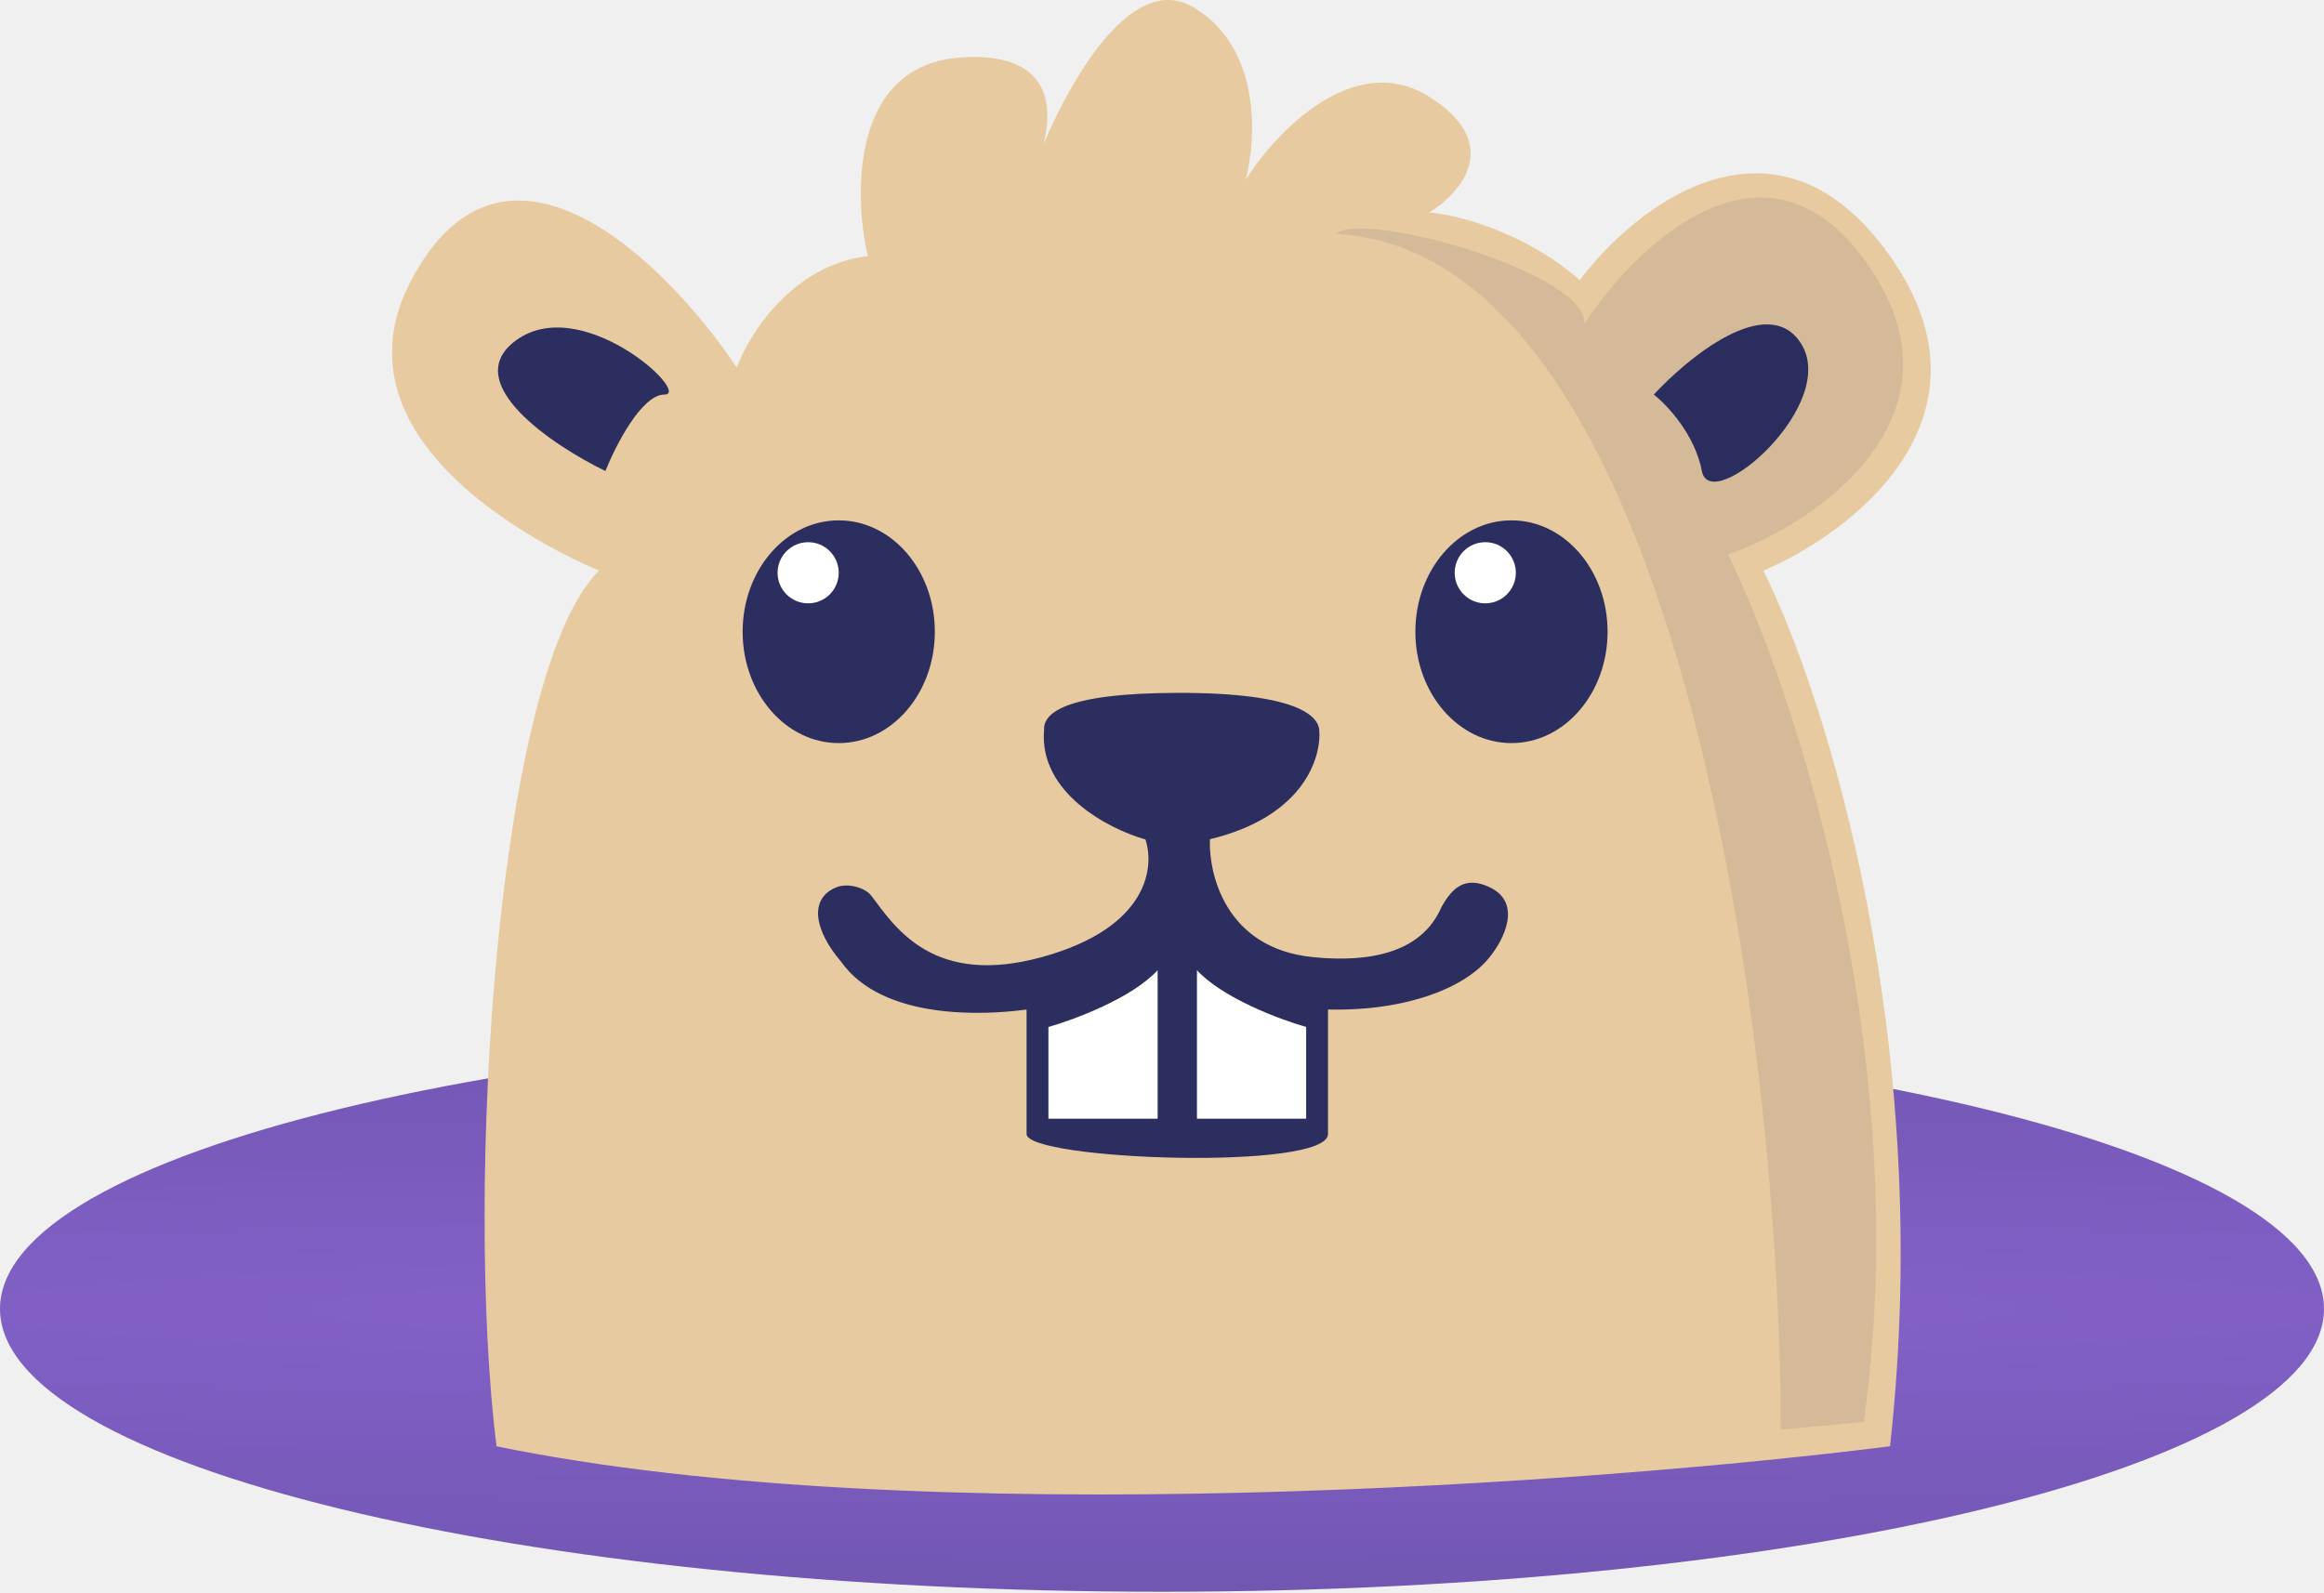
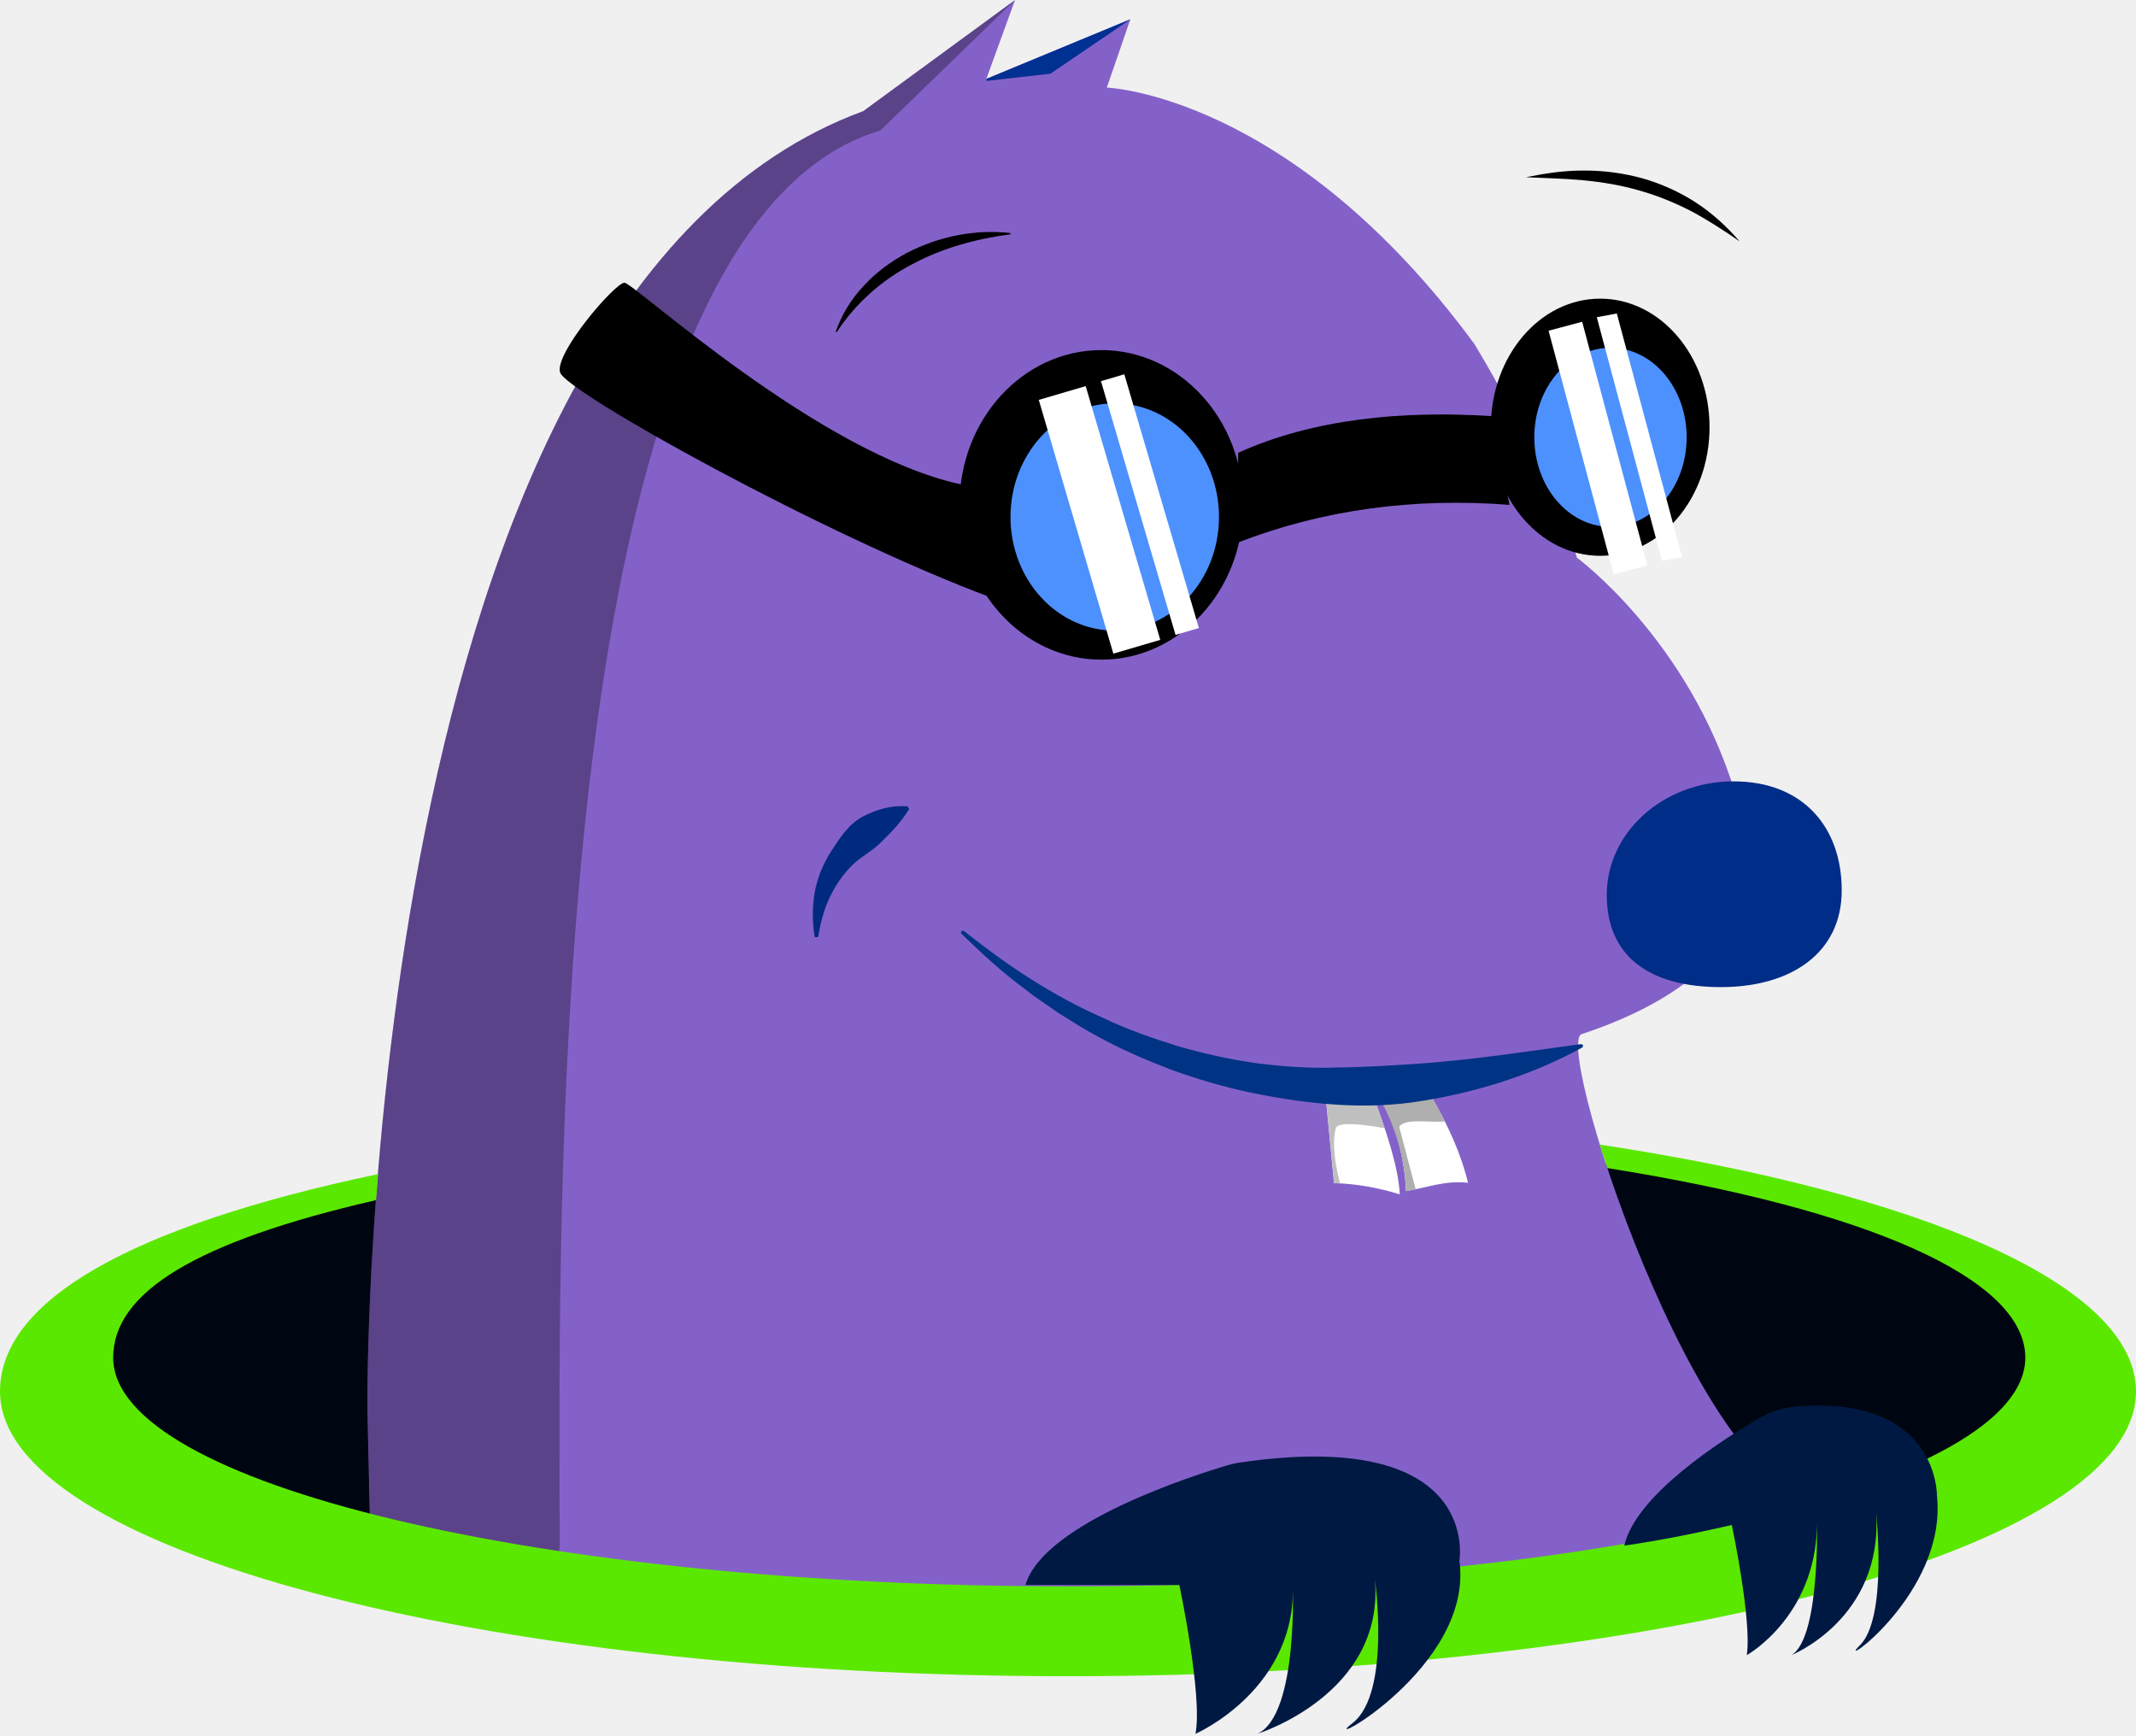
- <svg xmlns="http://www.w3.org/2000/svg" width="512" height="351" viewBox="0 0 512 351" fill="none">
-   <ellipse cx="256" cy="288.416" rx="256" ry="62.338" fill="url(#paint0_radial)" />
-   <path d="M162.314 80.979C165.041 73.6 174.633 58.362 191.187 56.437C187.979 42.483 187.626 14.188 211.878 12.648C230.478 11.467 232.341 22.286 229.885 31.735C237.009 15.202 250.053 -5.988 262.886 1.58C277.899 10.434 276.841 30.613 274.435 39.595C281.011 29.169 298.302 10.915 314.856 21.309C331.409 31.703 321.753 42.643 314.856 46.813C320.791 47.294 335.74 50.952 348.059 61.731C360.41 45.209 391.367 21.021 416.39 56.437C441.412 91.854 408.209 117.39 388.48 125.731C401.953 152.678 426.399 228.997 416.39 318.693C353.031 326.713 202.928 337.941 109.382 318.693C102.324 261.911 109.382 147.948 131.999 125.731C131.999 125.731 69.827 100.997 90.615 61.731C111.403 22.464 147.076 58.202 162.314 80.979Z" fill="#E7CA9F" />
-   <path d="M289.203 210.903C269.955 208.979 266.105 192.457 266.586 184.437H252.15C254.556 190.532 253.401 204.359 229.534 210.903C205.666 217.448 197.293 204.487 192 197.43C190.556 195.505 186.707 194.542 184.301 195.505C178.045 198.007 179.489 205.129 185.263 211.866C194.406 224.858 216.862 223.735 226.165 222.452V249.881C226.165 255.655 292.571 258.061 292.571 249.881V222.452C309.895 222.837 322.887 217.64 328.18 210.903C331.228 207.214 335.495 198.97 328.18 195.505C322.887 192.998 320 195.505 317.594 199.836C315.027 205.771 308.451 212.828 289.203 210.903Z" fill="#2B2E5E" />
-   <path d="M374.937 103.791C373.397 95.707 367.238 89.195 364.351 86.949C372.05 78.608 389.277 64.621 396.591 75.4C405.734 88.874 376.862 113.896 374.937 103.791Z" fill="#2B2E5E" />
-   <path d="M146.366 86.949C141.361 86.949 135.619 98.177 133.373 103.791C121.824 98.177 101.614 84.639 113.163 75.4C127.599 63.851 152.621 86.949 146.366 86.949Z" fill="#2B2E5E" />
-   <path d="M230.015 160.858C228.86 174.717 244.291 182.673 252.15 184.919H266.586C287.374 179.914 291.128 166.793 290.647 160.858C290.412 157.971 286.316 152.678 259.85 152.678C233.647 152.678 229.855 157.49 230.015 160.858Z" fill="#2B2E5E" />
-   <ellipse cx="332.992" cy="139.204" rx="21.173" ry="24.541" fill="#2B2E5E" />
-   <circle cx="327.218" cy="126.212" r="6.737" fill="white" />
-   <path d="M263.699 246.512V213.791C269.36 219.95 282.098 224.698 287.759 226.302V246.512H263.699Z" fill="white" />
-   <path d="M255.038 246.512V213.791C249.376 219.95 236.639 224.698 230.977 226.302V246.512H255.038Z" fill="white" />
-   <ellipse cx="184.782" cy="139.204" rx="21.173" ry="24.541" fill="#2B2E5E" />
-   <circle cx="178.045" cy="126.212" r="6.737" fill="white" />
-   <path d="M392.312 315.013C392.312 232.45 370.701 55.522 294.234 51.532C301.188 46.123 351.243 60.828 348.901 71.606C360.554 53.657 389.161 26.372 411.429 58.182C434.701 91.429 400.623 115.255 380.675 122.182C395.636 152.381 421.901 233.558 410.597 313.351L392.312 315.013Z" fill="#2B2E5E" fill-opacity="0.1" />
-   <defs>
-     <radialGradient id="paint0_radial" cx="0" cy="0" r="1" gradientUnits="userSpaceOnUse" gradientTransform="translate(256 288.416) rotate(90) scale(290.078 6126.94)">
-       <stop stop-color="#8461C9" />
-       <stop offset="1" stop-color="#2B2E5E" />
-     </radialGradient>
-   </defs>
+ <svg xmlns="http://www.w3.org/2000/svg" width="512" height="416" viewBox="0 0 512 416" fill="none">
+   <path d="M256.949 379.958C386.467 379.958 491.462 355.41 491.462 325.128C491.462 294.846 386.467 270.298 256.949 270.298C127.431 270.298 22.436 294.846 22.436 325.128C22.436 355.41 127.431 379.958 256.949 379.958Z" fill="#000611" />
+   <path d="M88.064 337.635C88.064 337.635 85.513 71.217 206.921 26.642L243.302 0L236.438 18.883L270.948 4.612L265.305 20.999C265.305 20.999 309.364 22.545 353.424 82.476C353.424 82.476 371.872 112.699 378.004 133.697C378.004 133.697 404.672 153.258 415.904 190.047C415.904 190.047 437.934 228.463 379.007 247.942C372.442 251.903 410.885 367.803 439.779 358.796C444.391 368.536 190.263 427.571 88.715 365.904" fill="#8461C9" />
+   <path d="M88.064 337.635C88.064 337.635 85.513 71.217 206.921 26.642L243.302 0L211.017 31.281C129.518 55.59 134.158 295.393 134.158 370.001C134.158 386.035 107.055 377.733 88.796 365.931" fill="#040404" fill-opacity="0.32" />
+   <path d="M441.462 213.433C441.462 228.463 429.308 236.629 412.514 236.629C395.721 236.629 385.14 229.548 385.14 214.518C385.14 199.488 398.759 187.307 415.526 187.307C432.292 187.307 441.462 198.403 441.462 213.433Z" fill="#002D87" />
+   <path d="M383.539 274.395C383.919 276.212 384.841 278.247 385.275 280.011C447.132 289.832 485.467 306.381 485.467 325.454C485.467 355.731 382.861 380.284 256.298 380.284C129.736 380.284 27.13 355.731 27.13 325.454C27.13 309.908 46.718 297.672 90.153 287.689C90.289 285.817 90.479 283.429 90.642 281.449C31.254 293.956 0 311.834 0 333.566C0 371.277 114.625 401.825 256 401.825C397.375 401.825 512 371.249 512 333.566C512.027 308.145 460.941 286.115 383.539 274.395Z" fill="#5BE800" />
+   <path d="M237.741 143.301C197.751 128.461 135.542 93.924 134.239 89.258C132.937 84.592 147.452 67.771 149.677 67.771C151.901 67.771 196.232 108.792 230.47 116.144L237.741 143.301Z" fill="black" />
+   <path d="M357.602 99.758C336.196 98.374 314.791 100.382 296.776 108.548V130.035C317.015 122.221 338.692 119.237 361.834 121.028L357.602 99.758Z" fill="black" />
+   <path d="M264.003 157.925C282.672 157.925 297.807 141.405 297.807 121.028C297.807 100.65 282.672 84.131 264.003 84.131C245.333 84.131 230.199 100.65 230.199 121.028C230.199 141.405 245.333 157.925 264.003 157.925Z" fill="black" stroke="black" stroke-width="0.416" stroke-miterlimit="10" />
+   <path d="M267.205 151.169C281.005 151.169 292.192 138.974 292.192 123.931C292.192 108.887 281.005 96.692 267.205 96.692C253.405 96.692 242.218 108.887 242.218 123.931C242.218 138.974 253.405 151.169 267.205 151.169Z" fill="#4D91FF" />
+   <path d="M383.566 133.074C397.95 133.074 409.611 119.348 409.611 102.417C409.611 85.485 397.95 71.76 383.566 71.76C369.182 71.76 357.521 85.485 357.521 102.417C357.521 119.348 369.182 133.074 383.566 133.074Z" fill="black" stroke="black" stroke-width="0.333" stroke-miterlimit="10" />
+   <path d="M386.034 126.291C396.118 126.291 404.293 116.683 404.293 104.831C404.293 92.979 396.118 83.371 386.034 83.371C375.95 83.371 367.776 92.979 367.776 104.831C367.776 116.683 375.95 126.291 386.034 126.291Z" fill="#4D91FF" />
+   <path d="M260.241 92.558L248.997 95.862L266.87 156.691L278.114 153.387L260.241 92.558Z" fill="white" />
+   <path d="M269.499 89.725L263.903 91.37L281.776 152.199L287.372 150.554L269.499 89.725Z" fill="white" />
+   <path d="M379.242 77.131L371.196 79.284L386.822 137.675L394.867 135.522L379.242 77.131Z" fill="white" />
+   <path d="M382.752 76.046L387.554 75.151L403.181 133.562L398.379 134.457" fill="white" />
+   <path d="M351.877 283.537C346.37 282.913 342.165 284.704 337.01 285.518C336.766 278.518 334.84 270.162 331.042 262.891L342.246 261.453C347.292 269.782 350.412 277.27 351.877 283.537Z" fill="white" />
+   <path d="M335.518 286.305C330.227 284.677 324.991 283.755 319.755 283.619L317.639 261.481L328.925 262.132C332.344 271.22 335.219 279.848 335.518 286.305Z" fill="white" />
+   <path d="M195.309 224.665C194.685 221.274 194.685 217.719 195.255 214.111C195.553 212.321 196.096 210.557 196.747 208.821C197.48 207.112 198.321 205.457 199.352 203.883C201.359 200.79 203.53 197.453 206.84 195.744C210.095 194.035 213.649 192.977 217.583 193.302L217.909 193.981C215.82 197.345 213.486 199.624 211.262 201.821C209.119 204.073 206.27 205.348 204.099 207.573C201.983 209.77 200.193 212.293 198.863 215.196C197.453 218.072 196.666 221.301 196.096 224.638L195.309 224.665Z" fill="#002A7F" />
+   <path d="M319.783 283.619L317.667 261.481L328.953 262.132C329.469 263.434 331.965 270.407 331.91 270.461C331.91 270.461 320.841 268.29 320.217 270.407C318.806 275.154 321.221 283.7 321.221 283.7C321.221 283.7 320.434 283.646 319.783 283.619Z" fill="#BFBFBF" />
+   <path d="M337.038 285.545C336.794 278.545 334.976 271.383 331.178 264.139L343.332 263.271C344.58 265.333 346.343 268.833 346.343 268.833C342.437 269.185 336.902 267.965 335.383 270.108L339.344 285.111C339.344 285.084 337.716 285.409 337.038 285.545Z" fill="#AFAFAF" />
+   <path d="M200.329 79.491C201.74 75.476 204.019 71.705 207.003 68.558C209.933 65.329 213.487 62.725 217.313 60.663C225.018 56.648 233.754 54.911 242.191 55.861L242.218 56.159C234.052 57.245 225.967 59.415 218.696 63.322C211.398 67.093 205.05 72.736 200.546 79.654L200.329 79.491Z" fill="black" />
+   <path d="M365.769 42.486C370.327 41.564 374.939 40.858 379.632 40.886C384.326 40.858 389.073 41.483 393.631 42.73C398.189 44.033 402.557 45.986 406.518 48.563C410.479 51.141 413.952 54.342 416.991 57.869C413.165 55.21 409.34 52.742 405.352 50.598C401.309 48.536 397.158 46.827 392.817 45.633C388.504 44.385 384.055 43.653 379.524 43.219C375.02 42.785 370.408 42.703 365.769 42.486Z" fill="black" />
+   <path d="M282.696 379.958C282.696 379.958 288.339 406.654 286.548 415.634C286.548 415.634 311.4 404.863 309.853 378.737C309.853 378.737 311.399 411.049 301.388 415.634C301.388 415.634 331.883 406.165 329.577 378.737C329.577 378.737 333.429 405.921 324.205 413.056C314.981 420.192 353.397 399.736 349.816 374.125C349.816 374.125 355.378 342.084 297.129 350.603C296.18 350.739 295.257 350.956 294.335 351.227C286.63 353.506 250.14 365.009 245.799 379.958H282.696V379.958Z" fill="#001942" />
+   <path d="M415.119 365.579C415.119 365.579 419.975 388.504 418.7 396.778C418.7 396.778 436.606 386.849 435.493 362.703C435.493 362.703 436.606 392.546 429.389 396.778C429.389 396.778 451.364 388.015 449.71 362.703C449.71 362.703 452.477 387.825 445.83 394.391C439.183 400.956 466.883 382.101 464.278 358.444C464.278 358.444 464.631 334.216 430.149 337.201C427.191 337.445 424.017 338.611 421.467 340.104C412.84 345.123 392.112 358.335 389.345 370.516C397.945 369.296 406.545 367.532 415.119 365.579Z" fill="#001942" />
+   <path d="M236.466 18.91L270.976 4.612L251.795 17.662L236.466 19.398" fill="#003091" />
+   <path d="M231.121 223.227C241.458 231.448 252.446 238.773 264.41 244.009C270.27 246.83 276.429 248.947 282.614 250.873C288.827 252.636 295.149 254.047 301.524 254.915C307.9 255.702 314.329 256.163 320.732 255.892C327.135 255.838 333.483 255.403 339.913 254.997C352.8 254.101 365.633 252.094 378.926 250.303C379.171 250.276 379.415 250.439 379.442 250.683C379.469 250.873 379.361 251.063 379.198 251.144C367.369 257.628 354.346 261.725 340.944 263.895C327.433 266.174 313.543 264.709 300.276 262.023C293.629 260.64 287.091 258.741 280.742 256.434C274.448 253.993 268.208 251.361 262.348 248.024C259.364 246.478 256.597 244.551 253.721 242.842C250.981 240.889 248.159 239.125 245.555 237.009C240.156 233.048 235.272 228.49 230.497 223.878C230.308 223.715 230.308 223.417 230.497 223.227C230.66 223.091 230.931 223.064 231.121 223.227Z" fill="#003384" />
</svg>
